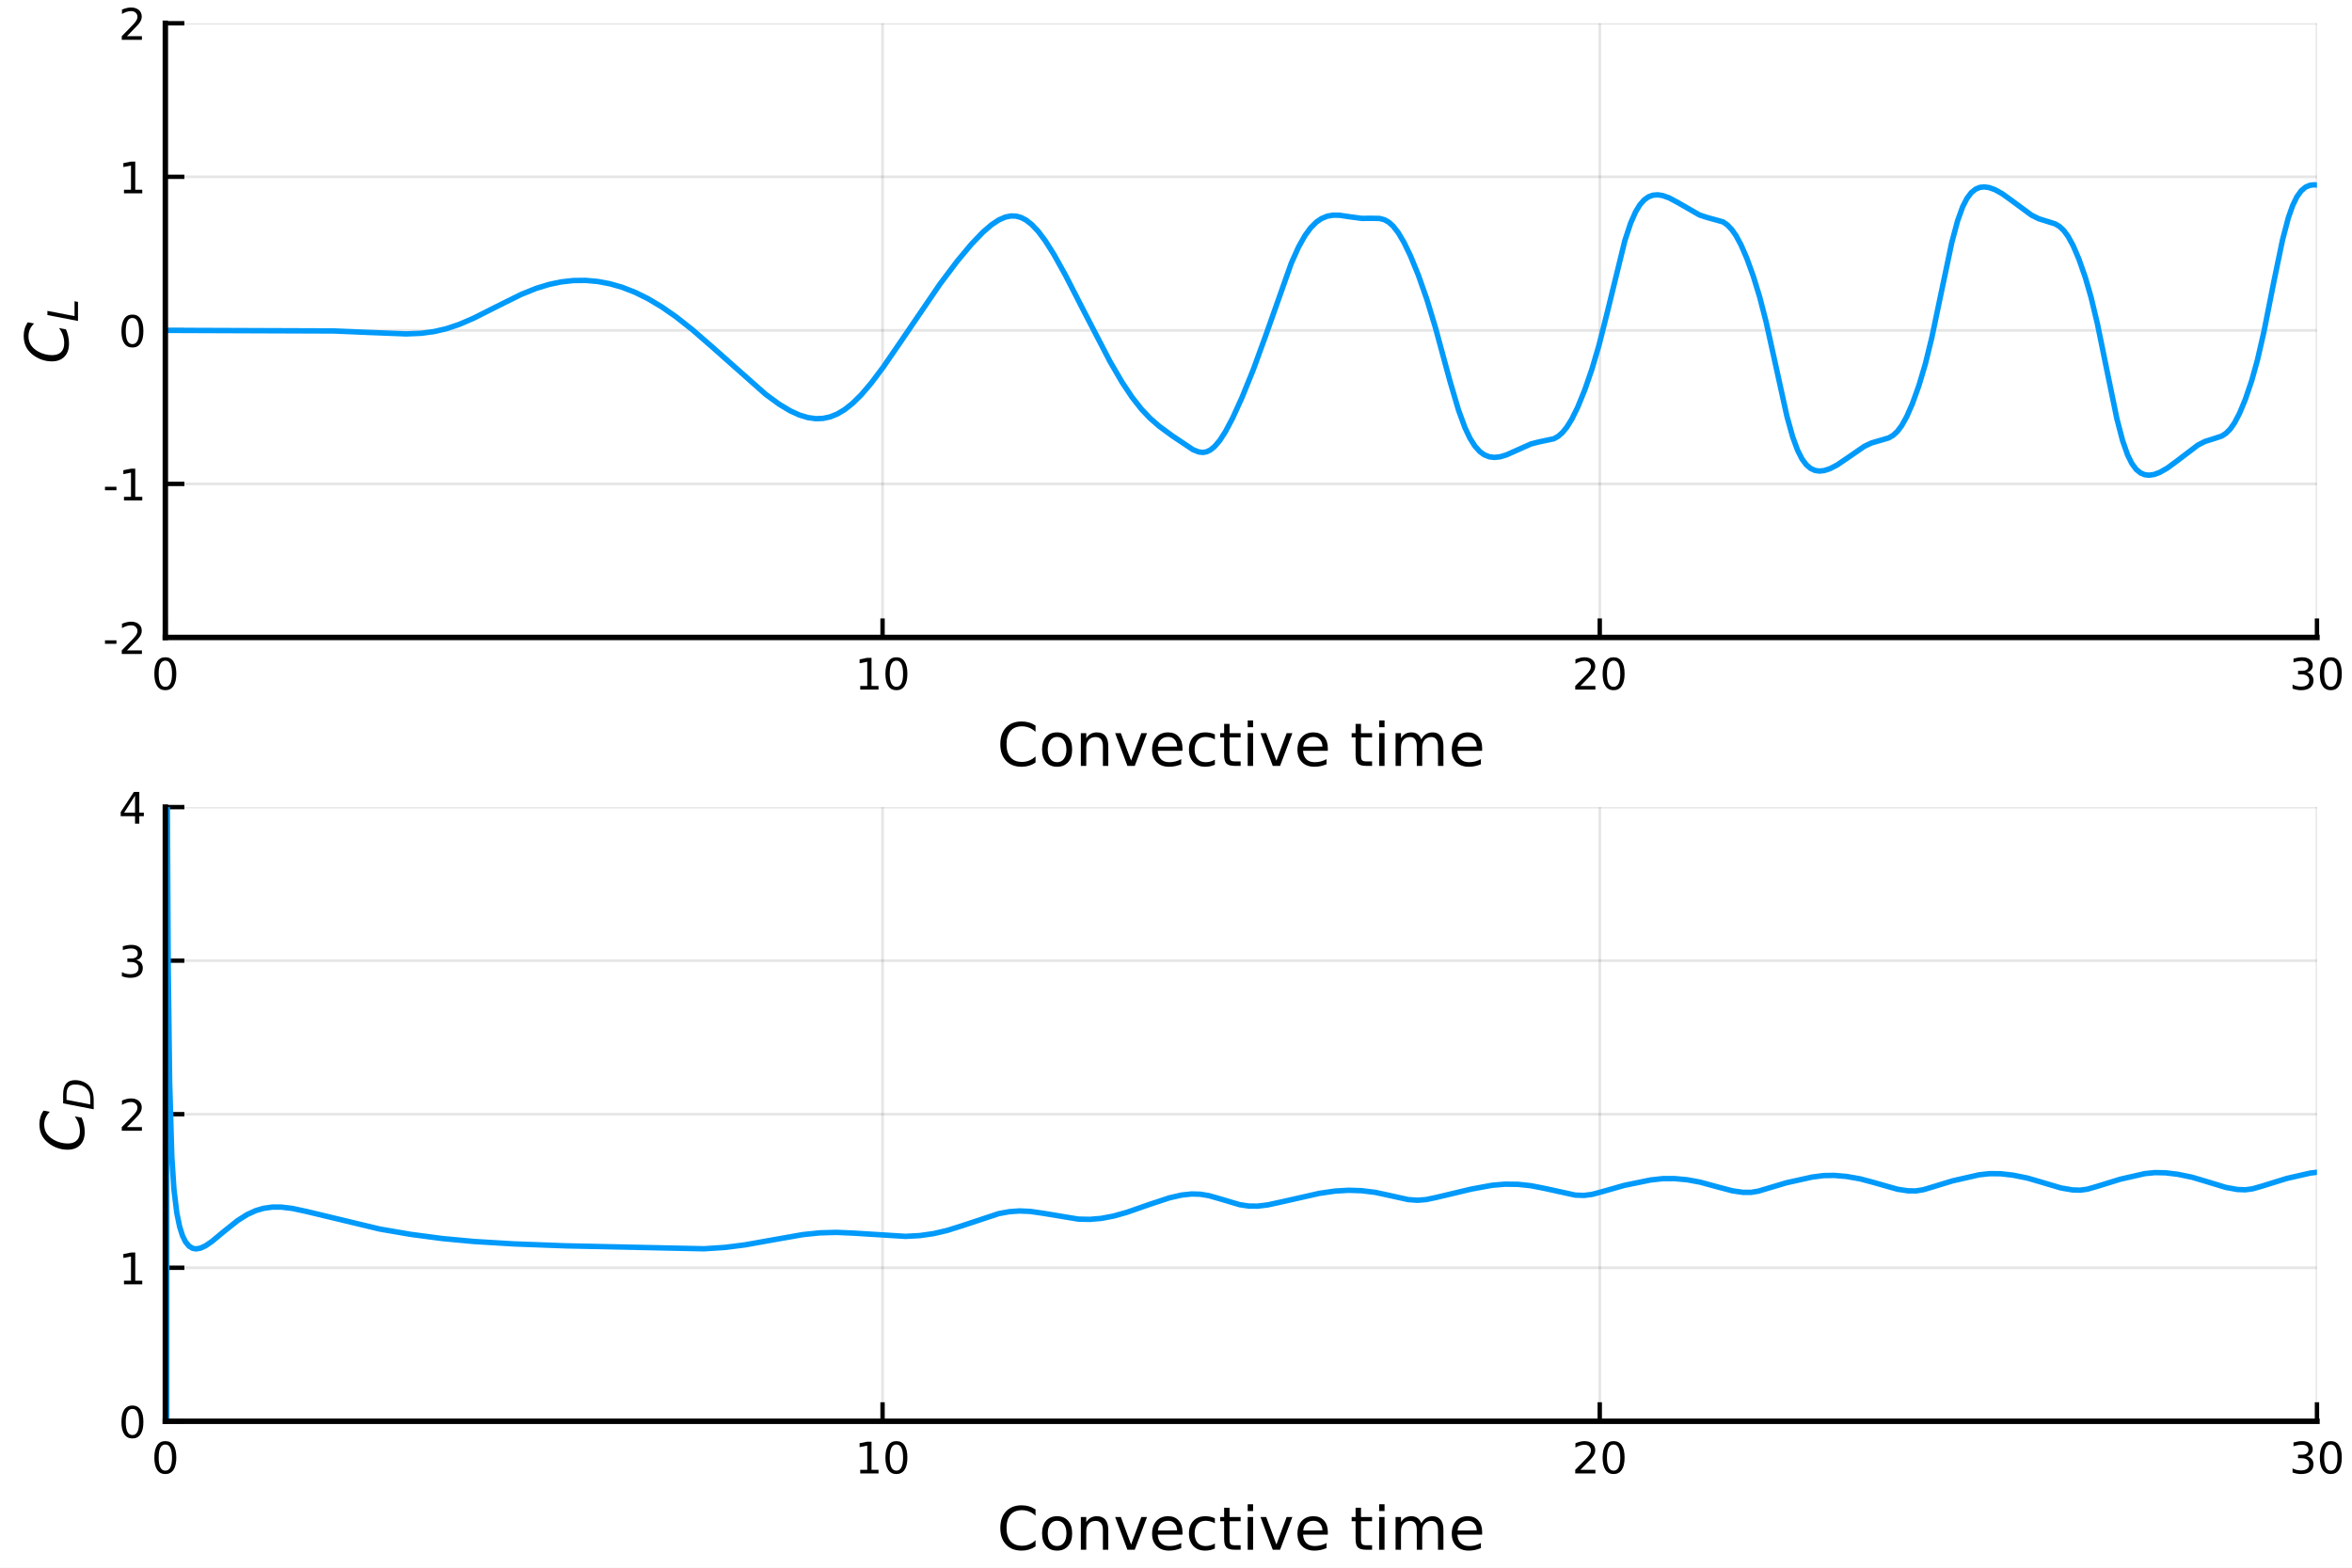
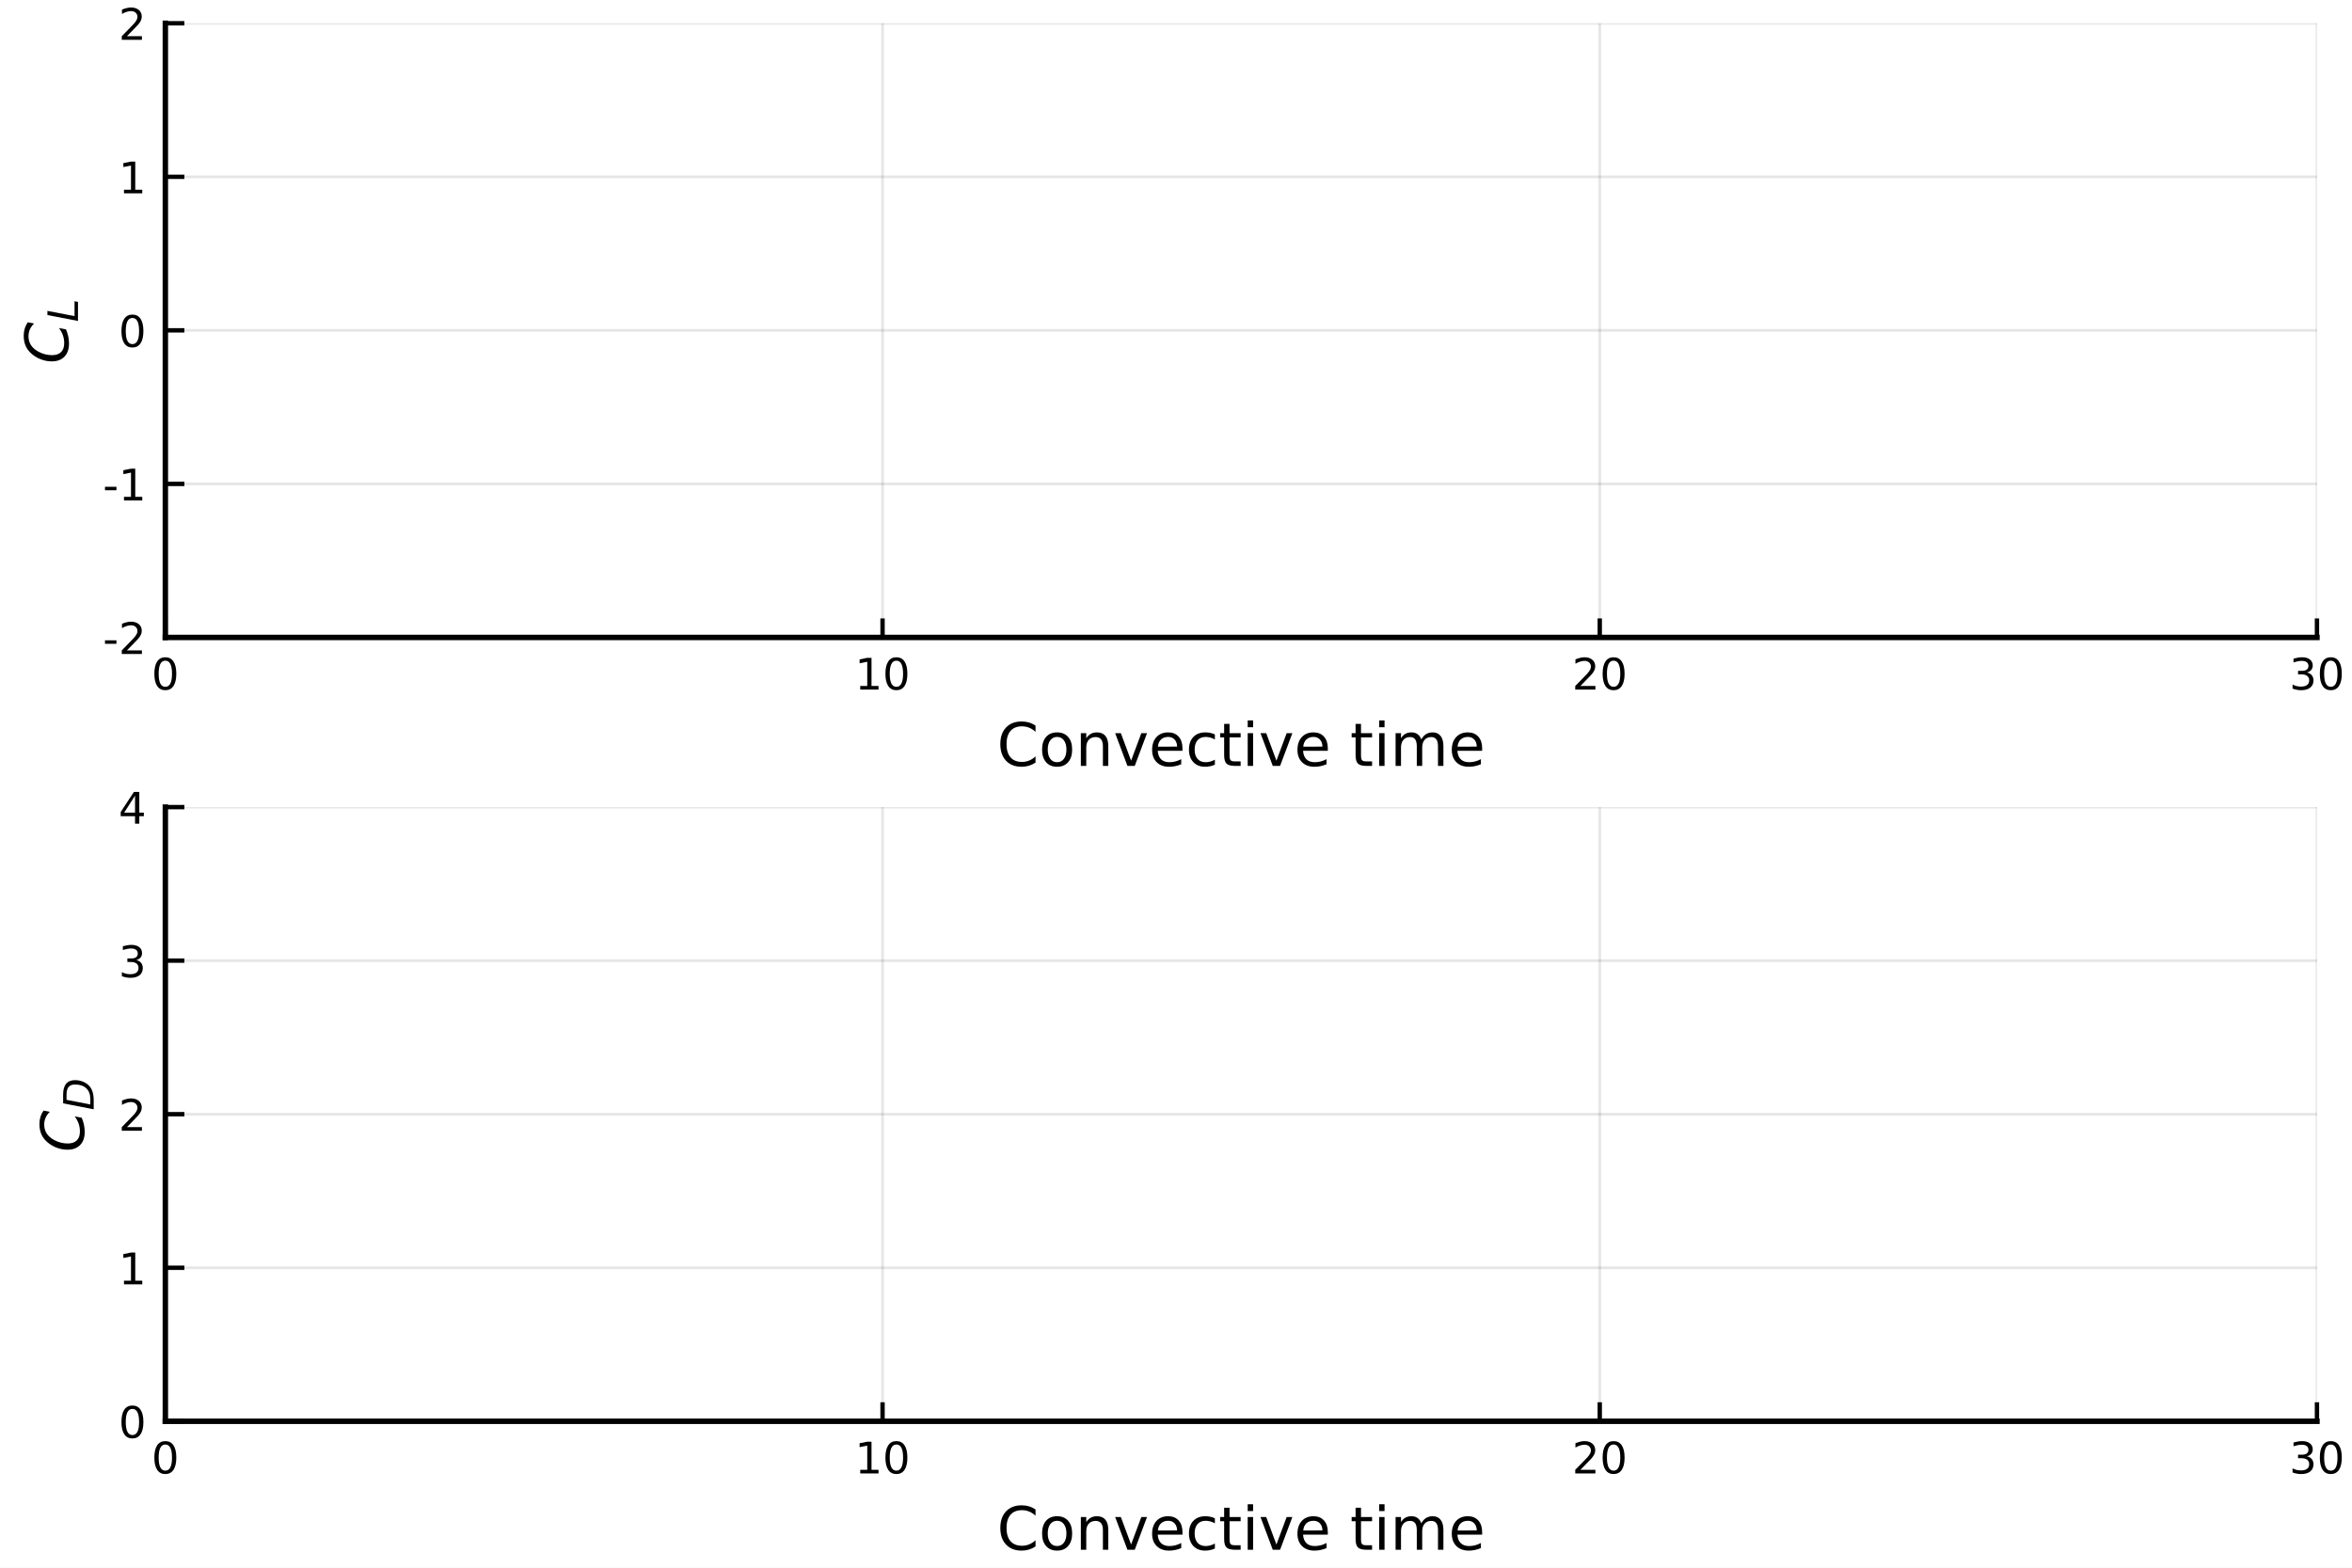
<svg xmlns="http://www.w3.org/2000/svg" xmlns:xlink="http://www.w3.org/1999/xlink" height="288pt" version="1.1" viewBox="0 0 432 288" width="432pt">
  <defs>
    <style type="text/css">
*{stroke-linecap:butt;stroke-linejoin:round;}
  </style>
  </defs>
  <g id="figure_1">
    <g id="patch_1">
      <path d="M 0 288  L 432 288  L 432 0  L 0 0  z " style="fill:#ffffff;" />
    </g>
    <g id="axes_1">
      <g id="patch_2">
        <path d="M 30.369 117.105  L 425.565 117.105  L 425.565 4.275  L 30.369 4.275  z " style="fill:#ffffff;" />
      </g>
      <g id="matplotlib.axis_1">
        <g id="xtick_1">
          <g id="line2d_1">
-             <path clip-path="url(#p7b2f449efb)" d="M 30.369 117.105  L 30.369 4.275  " style="fill:none;stroke:#000000;stroke-linecap:square;stroke-opacity:0.1;stroke-width:0.5;" />
+             <path clip-path="url(#p8f4ab26805)" d="M 30.369 117.105  L 30.369 4.275  " style="fill:none;stroke:#000000;stroke-linecap:square;stroke-opacity:0.1;stroke-width:0.5;" />
          </g>
          <g id="line2d_2">
            <defs>
-               <path d="M 0 0  L 0 -3.5  " id="mf0750957e6" style="stroke:#000000;stroke-width:0.8;" />
-             </defs>
-             <g>
-               <use style="stroke:#000000;stroke-width:0.8;" x="30.369" xlink:href="#mf0750957e6" y="117.105" />
+               <path d="M 0 0  L 0 -3.5  " id="m513e677436" style="stroke:#000000;stroke-width:0.8;" />
+             </defs>
+             <g>
+               <use style="stroke:#000000;stroke-width:0.8;" x="30.369" xlink:href="#m513e677436" y="117.105" />
            </g>
          </g>
          <g id="text_1">
            <defs>
              <path d="M 31.781 66.406  Q 24.172 66.406 20.328 58.906  Q 16.5 51.422 16.5 36.375  Q 16.5 21.391 20.328 13.891  Q 24.172 6.391 31.781 6.391  Q 39.453 6.391 43.281 13.891  Q 47.125 21.391 47.125 36.375  Q 47.125 51.422 43.281 58.906  Q 39.453 66.406 31.781 66.406  z M 31.781 74.219  Q 44.047 74.219 50.516 64.516  Q 56.984 54.828 56.984 36.375  Q 56.984 17.969 50.516 8.266  Q 44.047 -1.422 31.781 -1.422  Q 19.531 -1.422 13.062 8.266  Q 6.594 17.969 6.594 36.375  Q 6.594 54.828 13.062 64.516  Q 19.531 74.219 31.781 74.219  z " id="DejaVuSans-48" />
            </defs>
            <g transform="translate(27.82365 126.6841)scale(0.08 -0.08)">
              <use xlink:href="#DejaVuSans-48" />
            </g>
          </g>
        </g>
        <g id="xtick_2">
          <g id="line2d_3">
-             <path clip-path="url(#p7b2f449efb)" d="M 162.101 117.105  L 162.101 4.275  " style="fill:none;stroke:#000000;stroke-linecap:square;stroke-opacity:0.1;stroke-width:0.5;" />
+             <path clip-path="url(#p8f4ab26805)" d="M 162.101 117.105  L 162.101 4.275  " style="fill:none;stroke:#000000;stroke-linecap:square;stroke-opacity:0.1;stroke-width:0.5;" />
          </g>
          <g id="line2d_4">
            <g>
-               <use style="stroke:#000000;stroke-width:0.8;" x="162.101" xlink:href="#mf0750957e6" y="117.105" />
+               <use style="stroke:#000000;stroke-width:0.8;" x="162.101" xlink:href="#m513e677436" y="117.105" />
            </g>
          </g>
          <g id="text_2">
            <defs>
              <path d="M 12.406 8.297  L 28.516 8.297  L 28.516 63.922  L 10.984 60.406  L 10.984 69.391  L 28.422 72.906  L 38.281 72.906  L 38.281 8.297  L 54.391 8.297  L 54.391 0  L 12.406 0  z " id="DejaVuSans-49" />
            </defs>
            <g transform="translate(157.0109 126.6841)scale(0.08 -0.08)">
              <use xlink:href="#DejaVuSans-49" />
              <use x="63.623" xlink:href="#DejaVuSans-48" />
            </g>
          </g>
        </g>
        <g id="xtick_3">
          <g id="line2d_5">
-             <path clip-path="url(#p7b2f449efb)" d="M 293.833 117.105  L 293.833 4.275  " style="fill:none;stroke:#000000;stroke-linecap:square;stroke-opacity:0.1;stroke-width:0.5;" />
+             <path clip-path="url(#p8f4ab26805)" d="M 293.833 117.105  L 293.833 4.275  " style="fill:none;stroke:#000000;stroke-linecap:square;stroke-opacity:0.1;stroke-width:0.5;" />
          </g>
          <g id="line2d_6">
            <g>
-               <use style="stroke:#000000;stroke-width:0.8;" x="293.833" xlink:href="#mf0750957e6" y="117.105" />
+               <use style="stroke:#000000;stroke-width:0.8;" x="293.833" xlink:href="#m513e677436" y="117.105" />
            </g>
          </g>
          <g id="text_3">
            <defs>
              <path d="M 19.188 8.297  L 53.609 8.297  L 53.609 0  L 7.328 0  L 7.328 8.297  Q 12.938 14.109 22.625 23.891  Q 32.328 33.688 34.812 36.531  Q 39.547 41.844 41.422 45.531  Q 43.312 49.219 43.312 52.781  Q 43.312 58.594 39.234 62.25  Q 35.156 65.922 28.609 65.922  Q 23.969 65.922 18.812 64.312  Q 13.672 62.703 7.812 59.422  L 7.812 69.391  Q 13.766 71.781 18.938 73  Q 24.125 74.219 28.422 74.219  Q 39.75 74.219 46.484 68.547  Q 53.219 62.891 53.219 53.422  Q 53.219 48.922 51.531 44.891  Q 49.859 40.875 45.406 35.406  Q 44.188 33.984 37.641 27.219  Q 31.109 20.453 19.188 8.297  z " id="DejaVuSans-50" />
            </defs>
            <g transform="translate(288.7431 126.6841)scale(0.08 -0.08)">
              <use xlink:href="#DejaVuSans-50" />
              <use x="63.623" xlink:href="#DejaVuSans-48" />
            </g>
          </g>
        </g>
        <g id="xtick_4">
          <g id="line2d_7">
-             <path clip-path="url(#p7b2f449efb)" d="M 425.565 117.105  L 425.565 4.275  " style="fill:none;stroke:#000000;stroke-linecap:square;stroke-opacity:0.1;stroke-width:0.5;" />
+             <path clip-path="url(#p8f4ab26805)" d="M 425.565 117.105  L 425.565 4.275  " style="fill:none;stroke:#000000;stroke-linecap:square;stroke-opacity:0.1;stroke-width:0.5;" />
          </g>
          <g id="line2d_8">
            <g>
-               <use style="stroke:#000000;stroke-width:0.8;" x="425.565" xlink:href="#mf0750957e6" y="117.105" />
+               <use style="stroke:#000000;stroke-width:0.8;" x="425.565" xlink:href="#m513e677436" y="117.105" />
            </g>
          </g>
          <g id="text_4">
            <defs>
              <path d="M 40.578 39.312  Q 47.656 37.797 51.625 33  Q 55.609 28.219 55.609 21.188  Q 55.609 10.406 48.188 4.484  Q 40.766 -1.422 27.094 -1.422  Q 22.516 -1.422 17.656 -0.516  Q 12.797 0.391 7.625 2.203  L 7.625 11.719  Q 11.719 9.328 16.594 8.109  Q 21.484 6.891 26.812 6.891  Q 36.078 6.891 40.938 10.547  Q 45.797 14.203 45.797 21.188  Q 45.797 27.641 41.281 31.266  Q 36.766 34.906 28.719 34.906  L 20.219 34.906  L 20.219 43.016  L 29.109 43.016  Q 36.375 43.016 40.234 45.922  Q 44.094 48.828 44.094 54.297  Q 44.094 59.906 40.109 62.906  Q 36.141 65.922 28.719 65.922  Q 24.656 65.922 20.016 65.031  Q 15.375 64.156 9.812 62.312  L 9.812 71.094  Q 15.438 72.656 20.344 73.438  Q 25.25 74.219 29.594 74.219  Q 40.828 74.219 47.359 69.109  Q 53.906 64.016 53.906 55.328  Q 53.906 49.266 50.438 45.094  Q 46.969 40.922 40.578 39.312  z " id="DejaVuSans-51" />
            </defs>
            <g transform="translate(420.4754 126.6841)scale(0.08 -0.08)">
              <use xlink:href="#DejaVuSans-51" />
              <use x="63.623" xlink:href="#DejaVuSans-48" />
            </g>
          </g>
        </g>
        <g id="text_5">
          <defs>
            <path d="M 64.406 67.281  L 64.406 56.891  Q 59.422 61.531 53.781 63.812  Q 48.141 66.109 41.797 66.109  Q 29.297 66.109 22.656 58.469  Q 16.016 50.828 16.016 36.375  Q 16.016 21.969 22.656 14.328  Q 29.297 6.688 41.797 6.688  Q 48.141 6.688 53.781 8.984  Q 59.422 11.281 64.406 15.922  L 64.406 5.609  Q 59.234 2.094 53.438 0.328  Q 47.656 -1.422 41.219 -1.422  Q 24.656 -1.422 15.125 8.703  Q 5.609 18.844 5.609 36.375  Q 5.609 53.953 15.125 64.078  Q 24.656 74.219 41.219 74.219  Q 47.75 74.219 53.531 72.484  Q 59.328 70.75 64.406 67.281  z " id="DejaVuSans-67" />
            <path d="M 30.609 48.391  Q 23.391 48.391 19.188 42.75  Q 14.984 37.109 14.984 27.297  Q 14.984 17.484 19.156 11.844  Q 23.344 6.203 30.609 6.203  Q 37.797 6.203 41.984 11.859  Q 46.188 17.531 46.188 27.297  Q 46.188 37.016 41.984 42.703  Q 37.797 48.391 30.609 48.391  z M 30.609 56  Q 42.328 56 49.016 48.375  Q 55.719 40.766 55.719 27.297  Q 55.719 13.875 49.016 6.219  Q 42.328 -1.422 30.609 -1.422  Q 18.844 -1.422 12.172 6.219  Q 5.516 13.875 5.516 27.297  Q 5.516 40.766 12.172 48.375  Q 18.844 56 30.609 56  z " id="DejaVuSans-111" />
            <path d="M 54.891 33.016  L 54.891 0  L 45.906 0  L 45.906 32.719  Q 45.906 40.484 42.875 44.328  Q 39.844 48.188 33.797 48.188  Q 26.516 48.188 22.312 43.547  Q 18.109 38.922 18.109 30.906  L 18.109 0  L 9.078 0  L 9.078 54.688  L 18.109 54.688  L 18.109 46.188  Q 21.344 51.125 25.703 53.562  Q 30.078 56 35.797 56  Q 45.219 56 50.047 50.172  Q 54.891 44.344 54.891 33.016  z " id="DejaVuSans-110" />
            <path d="M 2.984 54.688  L 12.5 54.688  L 29.594 8.797  L 46.688 54.688  L 56.203 54.688  L 35.688 0  L 23.484 0  z " id="DejaVuSans-118" />
            <path d="M 56.203 29.594  L 56.203 25.203  L 14.891 25.203  Q 15.484 15.922 20.484 11.062  Q 25.484 6.203 34.422 6.203  Q 39.594 6.203 44.453 7.469  Q 49.312 8.734 54.109 11.281  L 54.109 2.781  Q 49.266 0.734 44.188 -0.344  Q 39.109 -1.422 33.891 -1.422  Q 20.797 -1.422 13.156 6.188  Q 5.516 13.812 5.516 26.812  Q 5.516 40.234 12.766 48.109  Q 20.016 56 32.328 56  Q 43.359 56 49.781 48.891  Q 56.203 41.797 56.203 29.594  z M 47.219 32.234  Q 47.125 39.594 43.094 43.984  Q 39.062 48.391 32.422 48.391  Q 24.906 48.391 20.391 44.141  Q 15.875 39.891 15.188 32.172  z " id="DejaVuSans-101" />
            <path d="M 48.781 52.594  L 48.781 44.188  Q 44.969 46.297 41.141 47.344  Q 37.312 48.391 33.406 48.391  Q 24.656 48.391 19.812 42.844  Q 14.984 37.312 14.984 27.297  Q 14.984 17.281 19.812 11.734  Q 24.656 6.203 33.406 6.203  Q 37.312 6.203 41.141 7.25  Q 44.969 8.297 48.781 10.406  L 48.781 2.094  Q 45.016 0.344 40.984 -0.531  Q 36.969 -1.422 32.422 -1.422  Q 20.062 -1.422 12.781 6.344  Q 5.516 14.109 5.516 27.297  Q 5.516 40.672 12.859 48.328  Q 20.219 56 33.016 56  Q 37.156 56 41.109 55.141  Q 45.062 54.297 48.781 52.594  z " id="DejaVuSans-99" />
            <path d="M 18.312 70.219  L 18.312 54.688  L 36.812 54.688  L 36.812 47.703  L 18.312 47.703  L 18.312 18.016  Q 18.312 11.328 20.141 9.422  Q 21.969 7.516 27.594 7.516  L 36.812 7.516  L 36.812 0  L 27.594 0  Q 17.188 0 13.234 3.875  Q 9.281 7.766 9.281 18.016  L 9.281 47.703  L 2.688 47.703  L 2.688 54.688  L 9.281 54.688  L 9.281 70.219  z " id="DejaVuSans-116" />
            <path d="M 9.422 54.688  L 18.406 54.688  L 18.406 0  L 9.422 0  z M 9.422 75.984  L 18.406 75.984  L 18.406 64.594  L 9.422 64.594  z " id="DejaVuSans-105" />
            <path id="DejaVuSans-32" />
            <path d="M 52 44.188  Q 55.375 50.25 60.062 53.125  Q 64.75 56 71.094 56  Q 79.641 56 84.281 50.016  Q 88.922 44.047 88.922 33.016  L 88.922 0  L 79.891 0  L 79.891 32.719  Q 79.891 40.578 77.094 44.375  Q 74.312 48.188 68.609 48.188  Q 61.625 48.188 57.562 43.547  Q 53.516 38.922 53.516 30.906  L 53.516 0  L 44.484 0  L 44.484 32.719  Q 44.484 40.625 41.703 44.406  Q 38.922 48.188 33.109 48.188  Q 26.219 48.188 22.156 43.531  Q 18.109 38.875 18.109 30.906  L 18.109 0  L 9.078 0  L 9.078 54.688  L 18.109 54.688  L 18.109 46.188  Q 21.188 51.219 25.484 53.609  Q 29.781 56 35.688 56  Q 41.656 56 45.828 52.969  Q 50 49.953 52 44.188  z " id="DejaVuSans-109" />
          </defs>
          <g transform="translate(183.1145 140.7061)scale(0.11 -0.11)">
            <use xlink:href="#DejaVuSans-67" />
            <use x="69.824" xlink:href="#DejaVuSans-111" />
            <use x="131.006" xlink:href="#DejaVuSans-110" />
            <use x="194.385" xlink:href="#DejaVuSans-118" />
            <use x="253.564" xlink:href="#DejaVuSans-101" />
            <use x="315.088" xlink:href="#DejaVuSans-99" />
            <use x="370.068" xlink:href="#DejaVuSans-116" />
            <use x="409.277" xlink:href="#DejaVuSans-105" />
            <use x="437.061" xlink:href="#DejaVuSans-118" />
            <use x="496.24" xlink:href="#DejaVuSans-101" />
            <use x="557.764" xlink:href="#DejaVuSans-32" />
            <use x="589.551" xlink:href="#DejaVuSans-116" />
            <use x="628.76" xlink:href="#DejaVuSans-105" />
            <use x="656.543" xlink:href="#DejaVuSans-109" />
            <use x="753.955" xlink:href="#DejaVuSans-101" />
          </g>
        </g>
      </g>
      <g id="matplotlib.axis_2">
        <g id="ytick_1">
          <g id="line2d_9">
-             <path clip-path="url(#p7b2f449efb)" d="M 30.369 117.105  L 425.565 117.105  " style="fill:none;stroke:#000000;stroke-linecap:square;stroke-opacity:0.1;stroke-width:0.5;" />
+             <path clip-path="url(#p8f4ab26805)" d="M 30.369 117.105  L 425.565 117.105  " style="fill:none;stroke:#000000;stroke-linecap:square;stroke-opacity:0.1;stroke-width:0.5;" />
          </g>
          <g id="line2d_10">
            <defs>
-               <path d="M 0 0  L 3.5 0  " id="m881b987d18" style="stroke:#000000;stroke-width:0.8;" />
-             </defs>
-             <g>
-               <use style="stroke:#000000;stroke-width:0.8;" x="30.369" xlink:href="#m881b987d18" y="117.105" />
+               <path d="M 0 0  L 3.5 0  " id="m177bfd814c" style="stroke:#000000;stroke-width:0.8;" />
+             </defs>
+             <g>
+               <use style="stroke:#000000;stroke-width:0.8;" x="30.369" xlink:href="#m177bfd814c" y="117.105" />
            </g>
          </g>
          <g id="text_6">
            <defs>
              <path d="M 4.891 31.391  L 31.203 31.391  L 31.203 23.391  L 4.891 23.391  z " id="DejaVuSans-45" />
            </defs>
            <g transform="translate(18.8924 120.1447)scale(0.08 -0.08)">
              <use xlink:href="#DejaVuSans-45" />
              <use x="36.084" xlink:href="#DejaVuSans-50" />
            </g>
          </g>
        </g>
        <g id="ytick_2">
          <g id="line2d_11">
-             <path clip-path="url(#p7b2f449efb)" d="M 30.369 88.898  L 425.565 88.898  " style="fill:none;stroke:#000000;stroke-linecap:square;stroke-opacity:0.1;stroke-width:0.5;" />
+             <path clip-path="url(#p8f4ab26805)" d="M 30.369 88.898  L 425.565 88.898  " style="fill:none;stroke:#000000;stroke-linecap:square;stroke-opacity:0.1;stroke-width:0.5;" />
          </g>
          <g id="line2d_12">
            <g>
-               <use style="stroke:#000000;stroke-width:0.8;" x="30.369" xlink:href="#m881b987d18" y="88.898" />
+               <use style="stroke:#000000;stroke-width:0.8;" x="30.369" xlink:href="#m177bfd814c" y="88.898" />
            </g>
          </g>
          <g id="text_7">
            <g transform="translate(18.8924 91.93705)scale(0.08 -0.08)">
              <use xlink:href="#DejaVuSans-45" />
              <use x="36.084" xlink:href="#DejaVuSans-49" />
            </g>
          </g>
        </g>
        <g id="ytick_3">
          <g id="line2d_13">
-             <path clip-path="url(#p7b2f449efb)" d="M 30.369 60.69  L 425.565 60.69  " style="fill:none;stroke:#000000;stroke-linecap:square;stroke-opacity:0.1;stroke-width:0.5;" />
+             <path clip-path="url(#p8f4ab26805)" d="M 30.369 60.69  L 425.565 60.69  " style="fill:none;stroke:#000000;stroke-linecap:square;stroke-opacity:0.1;stroke-width:0.5;" />
          </g>
          <g id="line2d_14">
            <g>
-               <use style="stroke:#000000;stroke-width:0.8;" x="30.369" xlink:href="#m881b987d18" y="60.69" />
+               <use style="stroke:#000000;stroke-width:0.8;" x="30.369" xlink:href="#m177bfd814c" y="60.69" />
            </g>
          </g>
          <g id="text_8">
            <g transform="translate(21.77865 63.72937)scale(0.08 -0.08)">
              <use xlink:href="#DejaVuSans-48" />
            </g>
          </g>
        </g>
        <g id="ytick_4">
          <g id="line2d_15">
-             <path clip-path="url(#p7b2f449efb)" d="M 30.369 32.482  L 425.565 32.482  " style="fill:none;stroke:#000000;stroke-linecap:square;stroke-opacity:0.1;stroke-width:0.5;" />
+             <path clip-path="url(#p8f4ab26805)" d="M 30.369 32.482  L 425.565 32.482  " style="fill:none;stroke:#000000;stroke-linecap:square;stroke-opacity:0.1;stroke-width:0.5;" />
          </g>
          <g id="line2d_16">
            <g>
-               <use style="stroke:#000000;stroke-width:0.8;" x="30.369" xlink:href="#m881b987d18" y="32.482" />
+               <use style="stroke:#000000;stroke-width:0.8;" x="30.369" xlink:href="#m177bfd814c" y="32.482" />
            </g>
          </g>
          <g id="text_9">
            <g transform="translate(21.77865 35.5217)scale(0.08 -0.08)">
              <use xlink:href="#DejaVuSans-49" />
            </g>
          </g>
        </g>
        <g id="ytick_5">
          <g id="line2d_17">
-             <path clip-path="url(#p7b2f449efb)" d="M 30.369 4.275  L 425.565 4.275  " style="fill:none;stroke:#000000;stroke-linecap:square;stroke-opacity:0.1;stroke-width:0.5;" />
+             <path clip-path="url(#p8f4ab26805)" d="M 30.369 4.275  L 425.565 4.275  " style="fill:none;stroke:#000000;stroke-linecap:square;stroke-opacity:0.1;stroke-width:0.5;" />
          </g>
          <g id="line2d_18">
            <g>
-               <use style="stroke:#000000;stroke-width:0.8;" x="30.369" xlink:href="#m881b987d18" y="4.275" />
+               <use style="stroke:#000000;stroke-width:0.8;" x="30.369" xlink:href="#m177bfd814c" y="4.275" />
            </g>
          </g>
          <g id="text_10">
            <g transform="translate(21.77865 7.314021)scale(0.08 -0.08)">
              <use xlink:href="#DejaVuSans-50" />
            </g>
          </g>
        </g>
        <g id="text_11">
          <defs>
            <path d="M 69.484 67.281  L 67.484 56.891  Q 62.797 61.625 57.547 63.922  Q 52.297 66.219 46.188 66.219  Q 37.844 66.219 31.516 62.203  Q 25.203 58.203 20.609 50  Q 17.672 44.734 16.125 38.844  Q 14.594 32.953 14.594 27  Q 14.594 17.047 19.75 11.812  Q 24.906 6.594 34.719 6.594  Q 41.5 6.594 47.75 8.766  Q 54 10.938 59.906 15.281  L 57.625 3.609  Q 51.812 1.125 45.875 -0.141  Q 39.938 -1.422 33.984 -1.422  Q 19.969 -1.422 12.078 6.188  Q 4.203 13.812 4.203 27.391  Q 4.203 36.078 7.203 44.469  Q 10.203 52.875 15.828 59.812  Q 21.781 67.188 29.422 70.703  Q 37.062 74.219 47.219 74.219  Q 53.469 74.219 59.062 72.484  Q 64.656 70.75 69.484 67.281  z " id="DejaVuSans-Oblique-67" />
            <path d="M 16.797 72.906  L 26.703 72.906  L 14.203 8.203  L 49.703 8.203  L 48.094 0  L 2.688 0  z " id="DejaVuSans-Oblique-76" />
          </defs>
          <g transform="translate(12.60474 66.85)rotate(-90)scale(0.11 -0.11)">
            <use transform="translate(0 0.78125)" xlink:href="#DejaVuSans-Oblique-67" />
            <use transform="translate(69.82422 -15.625)scale(0.7)" xlink:href="#DejaVuSans-Oblique-76" />
          </g>
        </g>
      </g>
-       <g id="line2d_19">
-         <path clip-path="url(#p7b2f449efb)" d="M 30.5 60.69  L 61.326 60.801  L 68.176 61.091  L 74.631 61.342  L 77.397 61.223  L 79.768 60.905  L 82.008 60.381  L 84.379 59.583  L 87.014 58.446  L 90.834 56.516  L 95.708 54.096  L 98.474 52.981  L 100.845 52.254  L 103.085 51.785  L 105.324 51.537  L 107.564 51.513  L 109.803 51.712  L 112.043 52.134  L 114.282 52.778  L 116.653 53.703  L 119.024 54.873  L 121.527 56.364  L 124.162 58.195  L 127.192 60.585  L 130.88 63.796  L 140.629 72.438  L 143.131 74.268  L 145.107 75.454  L 146.82 76.239  L 148.401 76.718  L 149.85 76.914  L 151.167 76.865  L 152.484 76.58  L 153.802 76.048  L 155.119 75.264  L 156.568 74.122  L 158.149 72.568  L 159.993 70.414  L 162.233 67.433  L 165.526 62.636  L 172.639 52.197  L 175.801 47.994  L 178.436 44.841  L 180.543 42.648  L 182.124 41.286  L 183.442 40.413  L 184.627 39.889  L 185.681 39.673  L 186.603 39.702  L 187.525 39.951  L 188.447 40.426  L 189.501 41.244  L 190.687 42.495  L 192.004 44.25  L 193.585 46.757  L 195.693 50.552  L 199.381 57.74  L 203.86 66.376  L 206.099 70.228  L 207.944 72.991  L 209.656 75.166  L 211.237 76.836  L 212.95 78.329  L 215.321 80.068  L 219.141 82.62  L 220.195 83.033  L 220.985 83.114  L 221.644 82.989  L 222.303 82.672  L 223.093 82.031  L 224.015 80.945  L 225.069 79.318  L 226.386 76.834  L 228.099 73.079  L 230.206 67.879  L 232.446 61.725  L 237.188 48.321  L 238.506 45.388  L 239.691 43.275  L 240.745 41.833  L 241.799 40.782  L 242.721 40.152  L 243.775 39.717  L 244.829 39.53  L 246.014 39.541  L 247.859 39.816  L 250.098 40.119  L 251.942 40.103  L 253.391 40.133  L 254.313 40.38  L 255.104 40.834  L 255.894 41.555  L 256.816 42.744  L 257.87 44.523  L 259.056 46.979  L 260.505 50.525  L 262.086 55.024  L 263.666 60.236  L 266.301 69.952  L 267.882 75.309  L 269.067 78.551  L 269.99 80.505  L 270.912 81.966  L 271.834 82.983  L 272.624 83.55  L 273.546 83.918  L 274.468 84.031  L 275.522 83.917  L 276.708 83.562  L 278.42 82.799  L 281.187 81.562  L 282.636 81.189  L 285.402 80.604  L 286.193 80.157  L 286.983 79.463  L 287.773 78.493  L 288.696 77.01  L 289.749 74.885  L 291.067 71.661  L 292.384 67.857  L 293.701 63.39  L 295.15 57.646  L 298.444 44.197  L 299.498 41.005  L 300.42 38.911  L 301.21 37.614  L 302.001 36.718  L 302.791 36.156  L 303.581 35.864  L 304.503 35.79  L 305.426 35.938  L 306.611 36.369  L 308.192 37.218  L 312.144 39.49  L 313.461 39.927  L 316.491 40.773  L 317.281 41.327  L 318.072 42.157  L 318.862 43.292  L 319.784 45.005  L 320.838 47.436  L 322.024 50.706  L 323.209 54.573  L 324.395 59.168  L 325.976 66.324  L 328.215 76.492  L 329.269 80.271  L 330.191 82.768  L 330.982 84.315  L 331.772 85.382  L 332.562 86.056  L 333.353 86.418  L 334.143 86.54  L 335.065 86.446  L 336.119 86.103  L 337.436 85.417  L 339.281 84.166  L 342.442 81.99  L 343.76 81.369  L 345.209 80.95  L 346.921 80.443  L 347.712 79.977  L 348.502 79.244  L 349.292 78.19  L 350.215 76.539  L 351.268 74.131  L 352.454 70.828  L 353.64 66.837  L 354.825 62.007  L 356.406 54.453  L 358.514 44.451  L 359.568 40.535  L 360.49 37.988  L 361.28 36.44  L 362.07 35.395  L 362.861 34.754  L 363.651 34.425  L 364.442 34.336  L 365.364 34.464  L 366.418 34.844  L 367.735 35.575  L 369.447 36.801  L 373.136 39.524  L 374.453 40.183  L 375.902 40.634  L 377.483 41.13  L 378.273 41.602  L 379.064 42.35  L 379.854 43.427  L 380.776 45.118  L 381.83 47.577  L 383.016 50.963  L 384.07 54.605  L 385.255 59.559  L 386.836 67.31  L 388.812 76.91  L 389.866 80.953  L 390.788 83.579  L 391.578 85.168  L 392.369 86.235  L 393.159 86.884  L 393.95 87.213  L 394.74 87.298  L 395.662 87.162  L 396.716 86.772  L 398.033 86.023  L 399.746 84.767  L 403.698 81.76  L 405.015 81.094  L 406.464 80.64  L 408.045 80.123  L 408.835 79.621  L 409.626 78.83  L 410.416 77.699  L 411.338 75.945  L 412.392 73.414  L 413.578 69.925  L 414.632 66.137  L 415.817 60.981  L 417.661 51.674  L 419.242 44.058  L 420.296 40.048  L 421.086 37.788  L 421.877 36.153  L 422.667 35.055  L 423.458 34.386  L 424.248 34.044  L 425.038 33.95  L 425.565 33.997  L 425.565 33.997  " style="fill:none;stroke:#009afa;stroke-linecap:round;" />
-       </g>
      <g id="patch_3">
        <path d="M 30.369 117.105  L 30.369 4.275  " style="fill:none;stroke:#000000;stroke-linecap:square;stroke-linejoin:miter;" />
      </g>
      <g id="patch_4">
        <path d="M 30.369 117.105  L 425.565 117.105  " style="fill:none;stroke:#000000;stroke-linecap:square;stroke-linejoin:miter;" />
      </g>
    </g>
    <g id="axes_2">
      <g id="patch_5">
        <path d="M 30.369 261.105  L 425.565 261.105  L 425.565 148.275  L 30.369 148.275  z " style="fill:#ffffff;" />
      </g>
      <g id="matplotlib.axis_3">
        <g id="xtick_5">
+           <g id="line2d_19">
+             <path clip-path="url(#pbb197816eb)" d="M 30.369 261.105  L 30.369 148.275  " style="fill:none;stroke:#000000;stroke-linecap:square;stroke-opacity:0.1;stroke-width:0.5;" />
+           </g>
          <g id="line2d_20">
-             <path clip-path="url(#pcab1446de2)" d="M 30.369 261.105  L 30.369 148.275  " style="fill:none;stroke:#000000;stroke-linecap:square;stroke-opacity:0.1;stroke-width:0.5;" />
-           </g>
-           <g id="line2d_21">
-             <g>
-               <use style="stroke:#000000;stroke-width:0.8;" x="30.369" xlink:href="#mf0750957e6" y="261.105" />
+             <g>
+               <use style="stroke:#000000;stroke-width:0.8;" x="30.369" xlink:href="#m513e677436" y="261.105" />
            </g>
          </g>
          <g id="text_12">
            <g transform="translate(27.82365 270.6841)scale(0.08 -0.08)">
              <use xlink:href="#DejaVuSans-48" />
            </g>
          </g>
        </g>
        <g id="xtick_6">
+           <g id="line2d_21">
+             <path clip-path="url(#pbb197816eb)" d="M 162.101 261.105  L 162.101 148.275  " style="fill:none;stroke:#000000;stroke-linecap:square;stroke-opacity:0.1;stroke-width:0.5;" />
+           </g>
          <g id="line2d_22">
-             <path clip-path="url(#pcab1446de2)" d="M 162.101 261.105  L 162.101 148.275  " style="fill:none;stroke:#000000;stroke-linecap:square;stroke-opacity:0.1;stroke-width:0.5;" />
-           </g>
-           <g id="line2d_23">
-             <g>
-               <use style="stroke:#000000;stroke-width:0.8;" x="162.101" xlink:href="#mf0750957e6" y="261.105" />
+             <g>
+               <use style="stroke:#000000;stroke-width:0.8;" x="162.101" xlink:href="#m513e677436" y="261.105" />
            </g>
          </g>
          <g id="text_13">
            <g transform="translate(157.0109 270.6841)scale(0.08 -0.08)">
              <use xlink:href="#DejaVuSans-49" />
              <use x="63.623" xlink:href="#DejaVuSans-48" />
            </g>
          </g>
        </g>
        <g id="xtick_7">
+           <g id="line2d_23">
+             <path clip-path="url(#pbb197816eb)" d="M 293.833 261.105  L 293.833 148.275  " style="fill:none;stroke:#000000;stroke-linecap:square;stroke-opacity:0.1;stroke-width:0.5;" />
+           </g>
          <g id="line2d_24">
-             <path clip-path="url(#pcab1446de2)" d="M 293.833 261.105  L 293.833 148.275  " style="fill:none;stroke:#000000;stroke-linecap:square;stroke-opacity:0.1;stroke-width:0.5;" />
-           </g>
-           <g id="line2d_25">
-             <g>
-               <use style="stroke:#000000;stroke-width:0.8;" x="293.833" xlink:href="#mf0750957e6" y="261.105" />
+             <g>
+               <use style="stroke:#000000;stroke-width:0.8;" x="293.833" xlink:href="#m513e677436" y="261.105" />
            </g>
          </g>
          <g id="text_14">
            <g transform="translate(288.7431 270.6841)scale(0.08 -0.08)">
              <use xlink:href="#DejaVuSans-50" />
              <use x="63.623" xlink:href="#DejaVuSans-48" />
            </g>
          </g>
        </g>
        <g id="xtick_8">
+           <g id="line2d_25">
+             <path clip-path="url(#pbb197816eb)" d="M 425.565 261.105  L 425.565 148.275  " style="fill:none;stroke:#000000;stroke-linecap:square;stroke-opacity:0.1;stroke-width:0.5;" />
+           </g>
          <g id="line2d_26">
-             <path clip-path="url(#pcab1446de2)" d="M 425.565 261.105  L 425.565 148.275  " style="fill:none;stroke:#000000;stroke-linecap:square;stroke-opacity:0.1;stroke-width:0.5;" />
-           </g>
-           <g id="line2d_27">
-             <g>
-               <use style="stroke:#000000;stroke-width:0.8;" x="425.565" xlink:href="#mf0750957e6" y="261.105" />
+             <g>
+               <use style="stroke:#000000;stroke-width:0.8;" x="425.565" xlink:href="#m513e677436" y="261.105" />
            </g>
          </g>
          <g id="text_15">
            <g transform="translate(420.4754 270.6841)scale(0.08 -0.08)">
              <use xlink:href="#DejaVuSans-51" />
              <use x="63.623" xlink:href="#DejaVuSans-48" />
            </g>
          </g>
        </g>
        <g id="text_16">
          <g transform="translate(183.1145 284.7061)scale(0.11 -0.11)">
            <use xlink:href="#DejaVuSans-67" />
            <use x="69.824" xlink:href="#DejaVuSans-111" />
            <use x="131.006" xlink:href="#DejaVuSans-110" />
            <use x="194.385" xlink:href="#DejaVuSans-118" />
            <use x="253.564" xlink:href="#DejaVuSans-101" />
            <use x="315.088" xlink:href="#DejaVuSans-99" />
            <use x="370.068" xlink:href="#DejaVuSans-116" />
            <use x="409.277" xlink:href="#DejaVuSans-105" />
            <use x="437.061" xlink:href="#DejaVuSans-118" />
            <use x="496.24" xlink:href="#DejaVuSans-101" />
            <use x="557.764" xlink:href="#DejaVuSans-32" />
            <use x="589.551" xlink:href="#DejaVuSans-116" />
            <use x="628.76" xlink:href="#DejaVuSans-105" />
            <use x="656.543" xlink:href="#DejaVuSans-109" />
            <use x="753.955" xlink:href="#DejaVuSans-101" />
          </g>
        </g>
      </g>
      <g id="matplotlib.axis_4">
        <g id="ytick_6">
+           <g id="line2d_27">
+             <path clip-path="url(#pbb197816eb)" d="M 30.369 261.105  L 425.565 261.105  " style="fill:none;stroke:#000000;stroke-linecap:square;stroke-opacity:0.1;stroke-width:0.5;" />
+           </g>
          <g id="line2d_28">
-             <path clip-path="url(#pcab1446de2)" d="M 30.369 261.105  L 425.565 261.105  " style="fill:none;stroke:#000000;stroke-linecap:square;stroke-opacity:0.1;stroke-width:0.5;" />
-           </g>
-           <g id="line2d_29">
-             <g>
-               <use style="stroke:#000000;stroke-width:0.8;" x="30.369" xlink:href="#m881b987d18" y="261.105" />
+             <g>
+               <use style="stroke:#000000;stroke-width:0.8;" x="30.369" xlink:href="#m177bfd814c" y="261.105" />
            </g>
          </g>
          <g id="text_17">
            <g transform="translate(21.77865 264.1447)scale(0.08 -0.08)">
              <use xlink:href="#DejaVuSans-48" />
            </g>
          </g>
        </g>
        <g id="ytick_7">
+           <g id="line2d_29">
+             <path clip-path="url(#pbb197816eb)" d="M 30.369 232.898  L 425.565 232.898  " style="fill:none;stroke:#000000;stroke-linecap:square;stroke-opacity:0.1;stroke-width:0.5;" />
+           </g>
          <g id="line2d_30">
-             <path clip-path="url(#pcab1446de2)" d="M 30.369 232.898  L 425.565 232.898  " style="fill:none;stroke:#000000;stroke-linecap:square;stroke-opacity:0.1;stroke-width:0.5;" />
-           </g>
-           <g id="line2d_31">
-             <g>
-               <use style="stroke:#000000;stroke-width:0.8;" x="30.369" xlink:href="#m881b987d18" y="232.898" />
+             <g>
+               <use style="stroke:#000000;stroke-width:0.8;" x="30.369" xlink:href="#m177bfd814c" y="232.898" />
            </g>
          </g>
          <g id="text_18">
            <g transform="translate(21.77865 235.9371)scale(0.08 -0.08)">
              <use xlink:href="#DejaVuSans-49" />
            </g>
          </g>
        </g>
        <g id="ytick_8">
+           <g id="line2d_31">
+             <path clip-path="url(#pbb197816eb)" d="M 30.369 204.69  L 425.565 204.69  " style="fill:none;stroke:#000000;stroke-linecap:square;stroke-opacity:0.1;stroke-width:0.5;" />
+           </g>
          <g id="line2d_32">
-             <path clip-path="url(#pcab1446de2)" d="M 30.369 204.69  L 425.565 204.69  " style="fill:none;stroke:#000000;stroke-linecap:square;stroke-opacity:0.1;stroke-width:0.5;" />
-           </g>
-           <g id="line2d_33">
-             <g>
-               <use style="stroke:#000000;stroke-width:0.8;" x="30.369" xlink:href="#m881b987d18" y="204.69" />
+             <g>
+               <use style="stroke:#000000;stroke-width:0.8;" x="30.369" xlink:href="#m177bfd814c" y="204.69" />
            </g>
          </g>
          <g id="text_19">
            <g transform="translate(21.77865 207.7294)scale(0.08 -0.08)">
              <use xlink:href="#DejaVuSans-50" />
            </g>
          </g>
        </g>
        <g id="ytick_9">
+           <g id="line2d_33">
+             <path clip-path="url(#pbb197816eb)" d="M 30.369 176.482  L 425.565 176.482  " style="fill:none;stroke:#000000;stroke-linecap:square;stroke-opacity:0.1;stroke-width:0.5;" />
+           </g>
          <g id="line2d_34">
-             <path clip-path="url(#pcab1446de2)" d="M 30.369 176.482  L 425.565 176.482  " style="fill:none;stroke:#000000;stroke-linecap:square;stroke-opacity:0.1;stroke-width:0.5;" />
-           </g>
-           <g id="line2d_35">
-             <g>
-               <use style="stroke:#000000;stroke-width:0.8;" x="30.369" xlink:href="#m881b987d18" y="176.482" />
+             <g>
+               <use style="stroke:#000000;stroke-width:0.8;" x="30.369" xlink:href="#m177bfd814c" y="176.482" />
            </g>
          </g>
          <g id="text_20">
            <g transform="translate(21.77865 179.5217)scale(0.08 -0.08)">
              <use xlink:href="#DejaVuSans-51" />
            </g>
          </g>
        </g>
        <g id="ytick_10">
+           <g id="line2d_35">
+             <path clip-path="url(#pbb197816eb)" d="M 30.369 148.275  L 425.565 148.275  " style="fill:none;stroke:#000000;stroke-linecap:square;stroke-opacity:0.1;stroke-width:0.5;" />
+           </g>
          <g id="line2d_36">
-             <path clip-path="url(#pcab1446de2)" d="M 30.369 148.275  L 425.565 148.275  " style="fill:none;stroke:#000000;stroke-linecap:square;stroke-opacity:0.1;stroke-width:0.5;" />
-           </g>
-           <g id="line2d_37">
-             <g>
-               <use style="stroke:#000000;stroke-width:0.8;" x="30.369" xlink:href="#m881b987d18" y="148.275" />
+             <g>
+               <use style="stroke:#000000;stroke-width:0.8;" x="30.369" xlink:href="#m177bfd814c" y="148.275" />
            </g>
          </g>
          <g id="text_21">
            <defs>
              <path d="M 37.797 64.312  L 12.891 25.391  L 37.797 25.391  z M 35.203 72.906  L 47.609 72.906  L 47.609 25.391  L 58.016 25.391  L 58.016 17.188  L 47.609 17.188  L 47.609 0  L 37.797 0  L 37.797 17.188  L 4.891 17.188  L 4.891 26.703  z " id="DejaVuSans-52" />
            </defs>
            <g transform="translate(21.77865 151.314)scale(0.08 -0.08)">
              <use xlink:href="#DejaVuSans-52" />
            </g>
          </g>
        </g>
        <g id="text_22">
          <defs>
            <path d="M 16.891 72.906  L 38.094 72.906  Q 54.984 72.906 63.594 65.75  Q 72.219 58.594 72.219 44.484  Q 72.219 35.156 68.938 26.531  Q 65.672 17.922 59.906 12.016  Q 54.109 5.953 45.172 2.969  Q 36.234 0 24.031 0  L 2.688 0  z M 25.203 64.797  L 14.203 8.109  L 27.094 8.109  Q 43.656 8.109 52.734 17.625  Q 61.812 27.156 61.812 44.484  Q 61.812 54.984 55.953 59.891  Q 50.094 64.797 37.594 64.797  z " id="DejaVuSans-Oblique-68" />
          </defs>
          <g transform="translate(15.49099 211.675)rotate(-90)scale(0.11 -0.11)">
            <use transform="translate(0 0.78125)" xlink:href="#DejaVuSans-Oblique-67" />
            <use transform="translate(69.82422 -15.625)scale(0.7)" xlink:href="#DejaVuSans-Oblique-68" />
          </g>
        </g>
      </g>
-       <g id="line2d_38">
-         <path clip-path="url(#pcab1446de2)" d="M 30.629 289  L 30.632 128.4  L 30.896 177.691  L 31.159 198.878  L 31.554 212.43  L 31.949 218.518  L 32.476 222.84  L 33.003 225.389  L 33.53 227.032  L 34.057 228.11  L 34.716 228.924  L 35.374 229.327  L 36.033 229.438  L 36.824 229.296  L 37.746 228.869  L 38.931 228.061  L 41.171 226.201  L 43.674 224.21  L 45.386 223.131  L 46.967 222.406  L 48.416 221.98  L 49.997 221.757  L 51.709 221.759  L 53.685 222  L 56.32 222.567  L 69.757 225.791  L 75.421 226.762  L 81.217 227.531  L 87.014 228.072  L 94.391 228.518  L 103.875 228.872  L 129.3 229.413  L 133.12 229.164  L 136.808 228.699  L 141.419 227.875  L 147.479 226.807  L 150.64 226.483  L 153.67 226.401  L 156.963 226.547  L 166.316 227.133  L 168.951 226.988  L 171.454 226.631  L 173.957 226.05  L 176.855 225.137  L 183.442 222.955  L 185.417 222.593  L 187.262 222.465  L 189.238 222.551  L 191.609 222.893  L 198.064 223.963  L 200.171 224.009  L 202.279 223.83  L 204.519 223.406  L 207.022 222.701  L 210.974 221.318  L 214.794 220.055  L 217.033 219.544  L 218.877 219.346  L 220.458 219.392  L 222.039 219.653  L 224.147 220.256  L 227.704 221.314  L 229.416 221.568  L 230.997 221.579  L 232.841 221.355  L 235.607 220.752  L 242.326 219.231  L 245.224 218.81  L 247.727 218.665  L 250.098 218.742  L 252.601 219.052  L 255.104 219.591  L 258.661 220.379  L 260.373 220.5  L 261.954 220.372  L 263.798 219.982  L 270.253 218.445  L 274.073 217.743  L 276.444 217.543  L 278.816 217.574  L 281.187 217.828  L 283.69 218.318  L 289.354 219.557  L 290.935 219.607  L 292.384 219.429  L 294.097 218.975  L 298.312 217.771  L 303.186 216.77  L 305.426 216.526  L 307.533 216.518  L 309.904 216.737  L 312.276 217.174  L 315.042 217.932  L 318.204 218.768  L 320.18 219.049  L 321.629 219.046  L 322.946 218.831  L 324.922 218.24  L 328.084 217.297  L 332.826 216.242  L 334.934 215.967  L 336.91 215.935  L 339.149 216.128  L 341.652 216.567  L 344.155 217.235  L 348.502 218.472  L 350.478 218.77  L 351.927 218.78  L 353.244 218.57  L 355.089 218.018  L 358.645 216.932  L 363.519 215.823  L 365.495 215.61  L 367.471 215.633  L 369.711 215.886  L 372.346 216.413  L 374.848 217.143  L 378.537 218.238  L 380.645 218.599  L 382.094 218.643  L 383.411 218.461  L 385.124 217.967  L 389.471 216.626  L 393.95 215.606  L 395.794 215.42  L 397.77 215.458  L 400.009 215.731  L 402.644 216.275  L 405.147 217.019  L 408.835 218.141  L 410.943 218.519  L 412.392 218.576  L 413.709 218.404  L 415.422 217.918  L 420.033 216.489  L 424.38 215.498  L 425.565 215.36  L 425.565 215.36  " style="fill:none;stroke:#009afa;stroke-linecap:round;" />
-       </g>
      <g id="patch_6">
        <path d="M 30.369 261.105  L 30.369 148.275  " style="fill:none;stroke:#000000;stroke-linecap:square;stroke-linejoin:miter;" />
      </g>
      <g id="patch_7">
        <path d="M 30.369 261.105  L 425.565 261.105  " style="fill:none;stroke:#000000;stroke-linecap:square;stroke-linejoin:miter;" />
      </g>
    </g>
  </g>
  <defs>
-     <clipPath id="p7b2f449efb">
+     <clipPath id="p8f4ab26805">
      <rect height="112.831" width="395.197" x="30.369" y="4.275" />
    </clipPath>
-     <clipPath id="pcab1446de2">
+     <clipPath id="pbb197816eb">
      <rect height="112.831" width="395.197" x="30.369" y="148.275" />
    </clipPath>
  </defs>
</svg>
